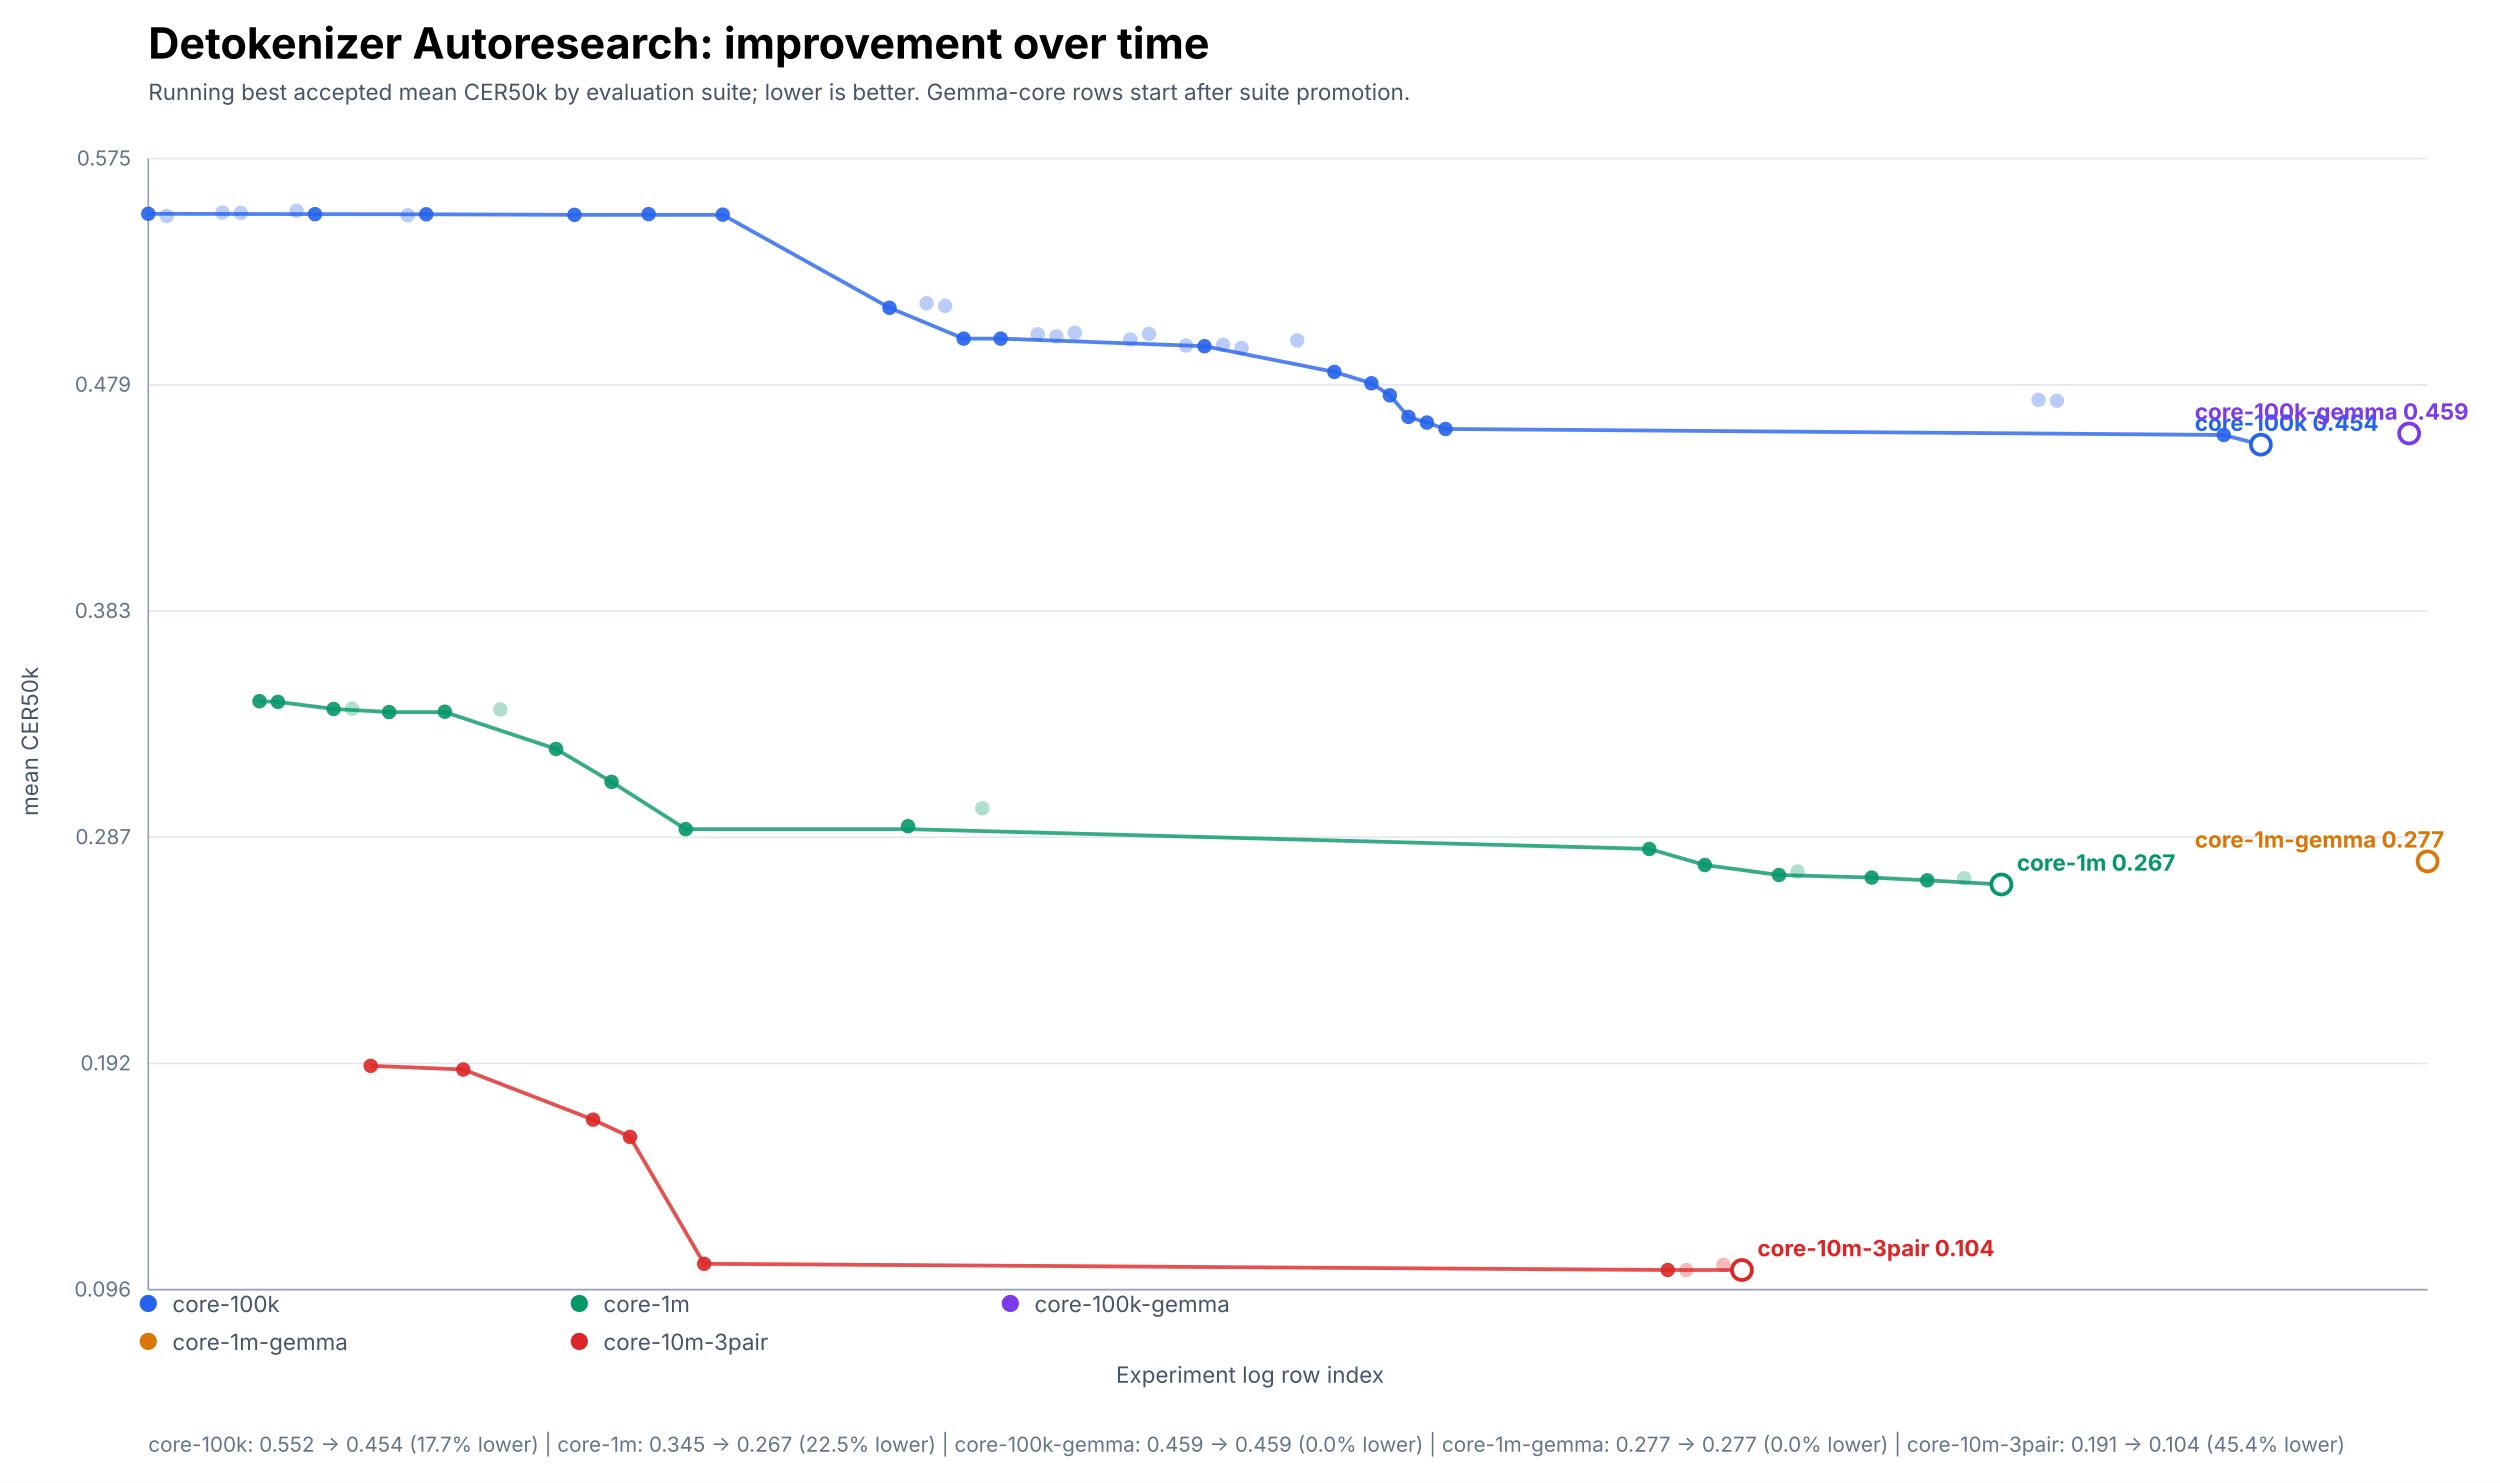
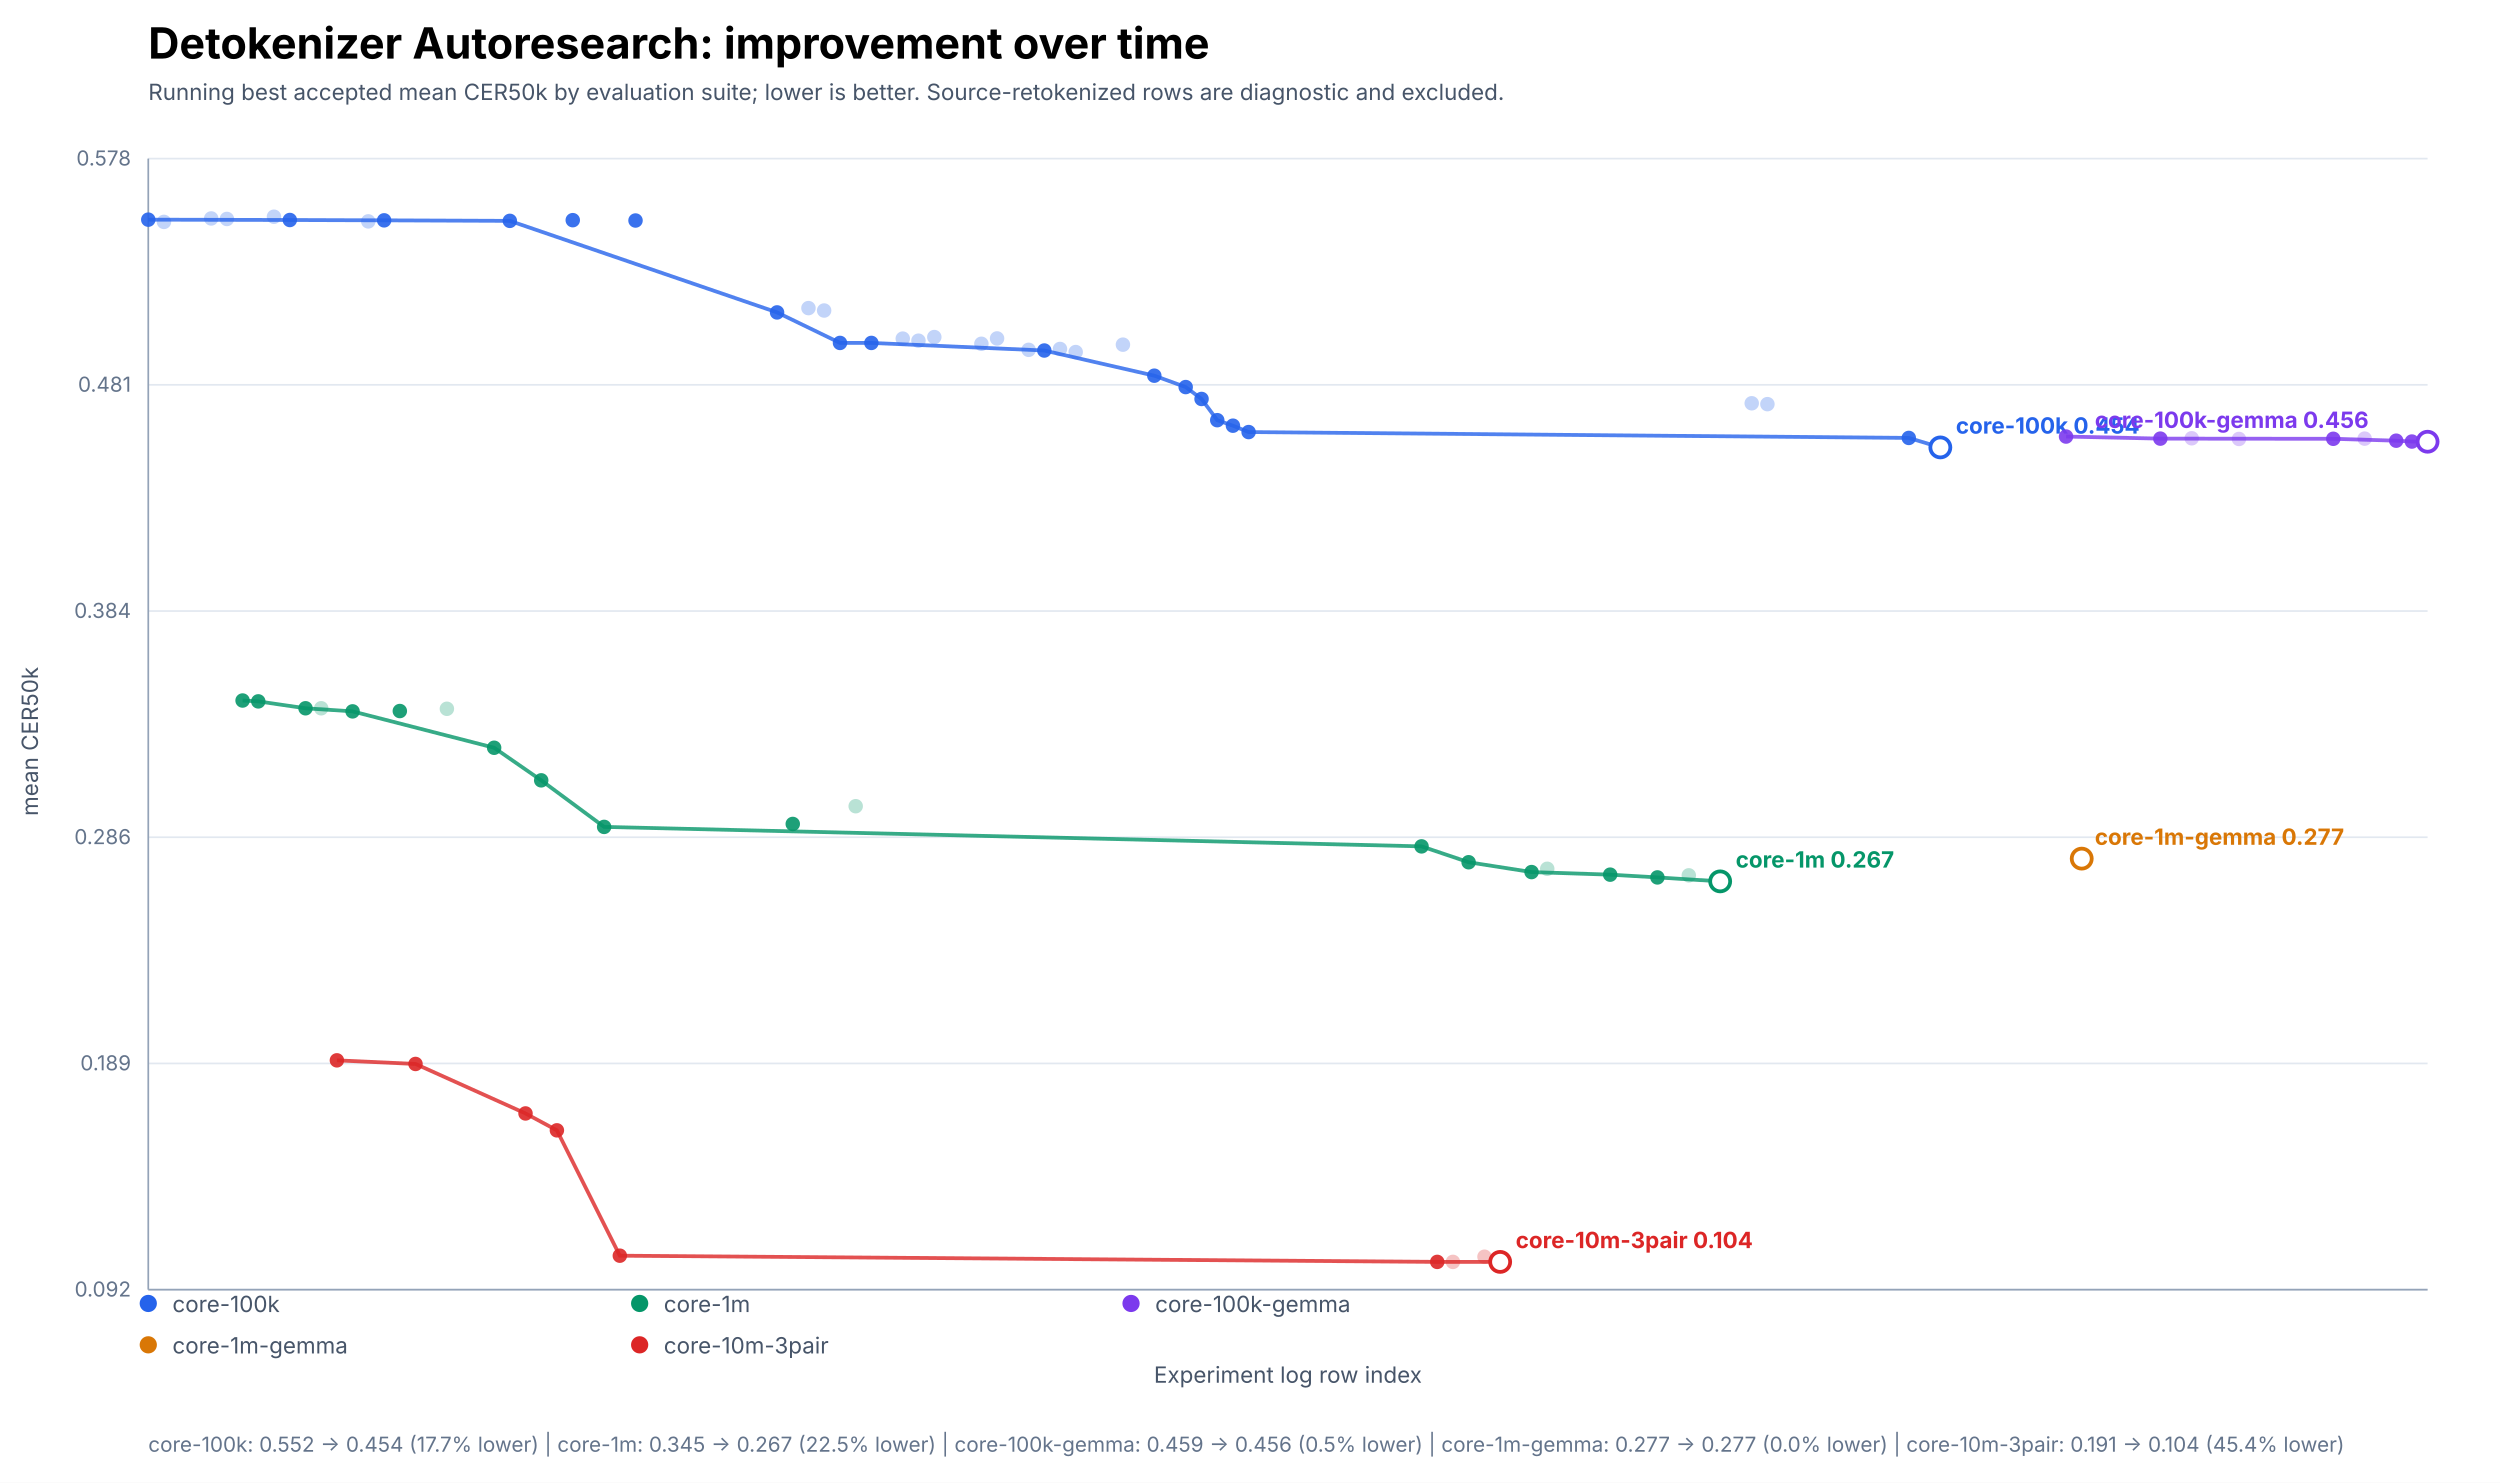
<svg xmlns="http://www.w3.org/2000/svg" width="1450" height="860" viewBox="0 0 1450 860">
-   <style>text{font-family:-apple-system,BlinkMacSystemFont,"Segoe UI",sans-serif}.small{font-size:13px;fill:#475569}.tiny{font-size:12px;fill:#64748b}.axis{stroke:#94a3b8;stroke-width:1}.grid{stroke:#e2e8f0;stroke-width:1}.discard{opacity:.32}.keep{opacity:.9}</style>
+   <style>text{font-family:-apple-system,BlinkMacSystemFont,"Segoe UI",sans-serif}.small{font-size:13px;fill:#475569}.tiny{font-size:12px;fill:#64748b}.axis{stroke:#94a3b8;stroke-width:1}.grid{stroke:#e2e8f0;stroke-width:1}.discard{opacity:.28}.keep{opacity:.9}</style>
  <rect width="100%" height="100%" fill="#ffffff" />
  <text x="86" y="34" font-size="25" font-weight="700">Detokenizer Autoresearch: improvement over time</text>
-   <text x="86" y="58" class="small">Running best accepted mean CER50k by evaluation suite; lower is better. Gemma-core rows start after suite promotion.</text>
+   <text x="86" y="58" class="small">Running best accepted mean CER50k by evaluation suite; lower is better. Source-retokenized rows are diagnostic and excluded.</text>
  <line x1="86" y1="748.0" x2="1408" y2="748.0" class="grid" />
-   <text x="76" y="752.0" text-anchor="end" class="tiny">0.096</text>
+   <text x="76" y="752.0" text-anchor="end" class="tiny">0.092</text>
  <line x1="86" y1="616.8" x2="1408" y2="616.8" class="grid" />
-   <text x="76" y="620.8" text-anchor="end" class="tiny">0.192</text>
+   <text x="76" y="620.8" text-anchor="end" class="tiny">0.189</text>
  <line x1="86" y1="485.6" x2="1408" y2="485.6" class="grid" />
-   <text x="76" y="489.6" text-anchor="end" class="tiny">0.287</text>
+   <text x="76" y="489.6" text-anchor="end" class="tiny">0.286</text>
  <line x1="86" y1="354.4" x2="1408" y2="354.4" class="grid" />
-   <text x="76" y="358.4" text-anchor="end" class="tiny">0.383</text>
+   <text x="76" y="358.4" text-anchor="end" class="tiny">0.384</text>
  <line x1="86" y1="223.2" x2="1408" y2="223.2" class="grid" />
-   <text x="76" y="227.2" text-anchor="end" class="tiny">0.479</text>
+   <text x="76" y="227.2" text-anchor="end" class="tiny">0.481</text>
  <line x1="86" y1="92.0" x2="1408" y2="92.0" class="grid" />
-   <text x="76" y="96.0" text-anchor="end" class="tiny">0.575</text>
+   <text x="76" y="96.0" text-anchor="end" class="tiny">0.578</text>
  <line x1="86" y1="92" x2="86" y2="748" class="axis" />
  <line x1="86" y1="748" x2="1408" y2="748" class="axis" />
-   <text x="725" y="802" text-anchor="middle" class="small">Experiment log row index</text>
+   <text x="747" y="802" text-anchor="middle" class="small">Experiment log row index</text>
  <text x="22" y="430" transform="rotate(-90 22 430)" text-anchor="middle" class="small">mean CER50k</text>
-   <circle cx="86.0" cy="124.0" r="4.2" fill="#2563eb" class="keep" />
-   <circle cx="96.7" cy="125.3" r="4.2" fill="#2563eb" class="discard" />
-   <circle cx="129.0" cy="123.3" r="4.2" fill="#2563eb" class="discard" />
-   <circle cx="139.7" cy="123.5" r="4.2" fill="#2563eb" class="discard" />
-   <circle cx="150.5" cy="406.7" r="4.2" fill="#059669" class="keep" />
-   <circle cx="161.2" cy="407.1" r="4.2" fill="#059669" class="keep" />
-   <circle cx="172.0" cy="122.3" r="4.2" fill="#2563eb" class="discard" />
-   <circle cx="182.7" cy="124.2" r="4.2" fill="#2563eb" class="keep" />
-   <circle cx="193.5" cy="411.2" r="4.2" fill="#059669" class="keep" />
-   <circle cx="204.2" cy="411.1" r="4.2" fill="#059669" class="discard" />
-   <circle cx="215.0" cy="618.2" r="4.2" fill="#dc2626" class="keep" />
-   <circle cx="225.7" cy="413.0" r="4.2" fill="#059669" class="keep" />
-   <circle cx="236.5" cy="124.9" r="4.2" fill="#2563eb" class="discard" />
-   <circle cx="247.2" cy="124.3" r="4.2" fill="#2563eb" class="keep" />
-   <circle cx="258.0" cy="412.8" r="4.2" fill="#059669" class="keep" />
-   <circle cx="268.7" cy="620.3" r="4.2" fill="#dc2626" class="keep" />
-   <circle cx="290.2" cy="411.5" r="4.2" fill="#059669" class="discard" />
-   <circle cx="322.5" cy="434.4" r="4.2" fill="#059669" class="keep" />
-   <circle cx="333.2" cy="124.6" r="4.2" fill="#2563eb" class="keep" />
-   <circle cx="344.0" cy="649.4" r="4.2" fill="#dc2626" class="keep" />
-   <circle cx="354.7" cy="453.5" r="4.2" fill="#059669" class="keep" />
-   <circle cx="365.4" cy="659.4" r="4.2" fill="#dc2626" class="keep" />
-   <circle cx="376.2" cy="124.2" r="4.2" fill="#2563eb" class="keep" />
-   <circle cx="397.7" cy="480.9" r="4.2" fill="#059669" class="keep" />
-   <circle cx="408.4" cy="733.0" r="4.2" fill="#dc2626" class="keep" />
-   <circle cx="419.2" cy="124.5" r="4.2" fill="#2563eb" class="keep" />
-   <circle cx="515.9" cy="178.5" r="4.2" fill="#2563eb" class="keep" />
-   <circle cx="526.7" cy="479.2" r="4.2" fill="#059669" class="keep" />
-   <circle cx="537.4" cy="175.9" r="4.2" fill="#2563eb" class="discard" />
-   <circle cx="548.2" cy="177.4" r="4.2" fill="#2563eb" class="discard" />
-   <circle cx="558.9" cy="196.4" r="4.2" fill="#2563eb" class="keep" />
-   <circle cx="569.7" cy="468.8" r="4.2" fill="#059669" class="discard" />
-   <circle cx="580.4" cy="196.4" r="4.2" fill="#2563eb" class="keep" />
-   <circle cx="601.9" cy="193.9" r="4.2" fill="#2563eb" class="discard" />
-   <circle cx="612.7" cy="195.1" r="4.2" fill="#2563eb" class="discard" />
-   <circle cx="623.4" cy="193.0" r="4.2" fill="#2563eb" class="discard" />
-   <circle cx="655.6" cy="196.9" r="4.2" fill="#2563eb" class="discard" />
-   <circle cx="666.4" cy="193.7" r="4.2" fill="#2563eb" class="discard" />
-   <circle cx="687.9" cy="200.4" r="4.2" fill="#2563eb" class="discard" />
-   <circle cx="698.6" cy="200.8" r="4.2" fill="#2563eb" class="keep" />
-   <circle cx="709.4" cy="200.0" r="4.2" fill="#2563eb" class="discard" />
-   <circle cx="720.1" cy="201.8" r="4.2" fill="#2563eb" class="discard" />
-   <circle cx="752.4" cy="197.4" r="4.2" fill="#2563eb" class="discard" />
-   <circle cx="773.9" cy="215.7" r="4.2" fill="#2563eb" class="keep" />
-   <circle cx="795.4" cy="222.3" r="4.2" fill="#2563eb" class="keep" />
-   <circle cx="806.1" cy="229.3" r="4.2" fill="#2563eb" class="keep" />
-   <circle cx="816.9" cy="241.8" r="4.2" fill="#2563eb" class="keep" />
-   <circle cx="827.6" cy="245.1" r="4.2" fill="#2563eb" class="keep" />
-   <circle cx="838.4" cy="248.8" r="4.2" fill="#2563eb" class="keep" />
-   <circle cx="956.6" cy="492.4" r="4.2" fill="#059669" class="keep" />
-   <circle cx="967.3" cy="736.6" r="4.2" fill="#dc2626" class="keep" />
-   <circle cx="978.1" cy="736.6" r="4.2" fill="#dc2626" class="discard" />
-   <circle cx="988.8" cy="501.7" r="4.2" fill="#059669" class="keep" />
-   <circle cx="999.6" cy="733.6" r="4.2" fill="#dc2626" class="discard" />
-   <circle cx="1010.3" cy="736.6" r="4.2" fill="#dc2626" class="keep" />
-   <circle cx="1031.8" cy="507.5" r="4.2" fill="#059669" class="keep" />
-   <circle cx="1042.6" cy="505.5" r="4.2" fill="#059669" class="discard" />
-   <circle cx="1085.6" cy="509.0" r="4.2" fill="#059669" class="keep" />
-   <circle cx="1117.8" cy="510.6" r="4.2" fill="#059669" class="keep" />
-   <circle cx="1139.3" cy="509.4" r="4.2" fill="#059669" class="discard" />
-   <circle cx="1160.8" cy="513.0" r="4.2" fill="#059669" class="keep" />
-   <circle cx="1182.3" cy="231.9" r="4.2" fill="#2563eb" class="discard" />
-   <circle cx="1193.0" cy="232.4" r="4.2" fill="#2563eb" class="discard" />
-   <circle cx="1289.8" cy="252.3" r="4.2" fill="#2563eb" class="keep" />
-   <circle cx="1311.3" cy="257.9" r="4.2" fill="#2563eb" class="keep" />
-   <circle cx="1397.3" cy="251.4" r="4.2" fill="#7c3aed" class="keep" />
-   <circle cx="1408.0" cy="499.6" r="4.2" fill="#d97706" class="keep" />
-   <polyline points="86.0,124.0 182.7,124.2 247.2,124.3 333.2,124.6 376.2,124.6 419.2,124.6 515.9,178.5 558.9,196.4 580.4,196.4 698.6,200.8 773.9,215.7 795.4,222.3 806.1,229.3 816.9,241.8 827.6,245.1 838.4,248.8 1289.8,252.3 1311.3,257.9" fill="none" stroke="#2563eb" stroke-width="2.2" opacity=".8" />
-   <circle cx="1311.3" cy="257.9" r="5.8" fill="#fff" stroke="#2563eb" stroke-width="2.2" />
-   <text x="1273.0" y="249.9" font-size="13" font-weight="700" fill="#2563eb">core-100k 0.454</text>
-   <polyline points="150.5,406.7 161.2,407.1 193.5,411.2 225.7,413.0 258.0,413.0 322.5,434.4 354.7,453.5 397.7,480.9 526.7,480.9 956.6,492.4 988.8,501.7 1031.8,507.5 1085.6,509.0 1117.8,510.6 1160.8,513.0" fill="none" stroke="#059669" stroke-width="2.2" opacity=".8" />
-   <circle cx="1160.8" cy="513.0" r="5.8" fill="#fff" stroke="#059669" stroke-width="2.2" />
-   <text x="1169.8" y="505.0" font-size="13" font-weight="700" fill="#059669">core-1m 0.267</text>
-   <circle cx="1397.3" cy="251.4" r="5.8" fill="#fff" stroke="#7c3aed" stroke-width="2.2" />
-   <text x="1273.0" y="243.4" font-size="13" font-weight="700" fill="#7c3aed">core-100k-gemma 0.459</text>
-   <circle cx="1408.0" cy="499.6" r="5.8" fill="#fff" stroke="#d97706" stroke-width="2.2" />
-   <text x="1273.0" y="491.6" font-size="13" font-weight="700" fill="#d97706">core-1m-gemma 0.277</text>
-   <polyline points="215.0,618.2 268.7,620.3 344.0,649.4 365.4,659.4 408.4,733.0 967.3,736.6 1010.3,736.6" fill="none" stroke="#dc2626" stroke-width="2.2" opacity=".8" />
-   <circle cx="1010.3" cy="736.6" r="5.8" fill="#fff" stroke="#dc2626" stroke-width="2.2" />
-   <text x="1019.3" y="728.6" font-size="13" font-weight="700" fill="#dc2626">core-10m-3pair 0.104</text>
+   <circle cx="86.0" cy="127.4" r="4.2" fill="#2563eb" class="keep" />
+   <circle cx="95.1" cy="128.7" r="4.2" fill="#2563eb" class="discard" />
+   <circle cx="122.5" cy="126.7" r="4.2" fill="#2563eb" class="discard" />
+   <circle cx="131.6" cy="127.0" r="4.2" fill="#2563eb" class="discard" />
+   <circle cx="158.9" cy="125.7" r="4.2" fill="#2563eb" class="discard" />
+   <circle cx="168.1" cy="127.6" r="4.2" fill="#2563eb" class="keep" />
+   <circle cx="213.6" cy="128.4" r="4.2" fill="#2563eb" class="discard" />
+   <circle cx="222.8" cy="127.8" r="4.2" fill="#2563eb" class="keep" />
+   <circle cx="295.7" cy="128.1" r="4.2" fill="#2563eb" class="keep" />
+   <circle cx="332.2" cy="127.7" r="4.2" fill="#2563eb" class="keep" />
+   <circle cx="368.6" cy="127.9" r="4.2" fill="#2563eb" class="keep" />
+   <circle cx="450.7" cy="181.2" r="4.2" fill="#2563eb" class="keep" />
+   <circle cx="468.9" cy="178.7" r="4.2" fill="#2563eb" class="discard" />
+   <circle cx="478.0" cy="180.1" r="4.2" fill="#2563eb" class="discard" />
+   <circle cx="487.2" cy="198.9" r="4.2" fill="#2563eb" class="keep" />
+   <circle cx="505.4" cy="198.9" r="4.2" fill="#2563eb" class="keep" />
+   <circle cx="523.6" cy="196.4" r="4.2" fill="#2563eb" class="discard" />
+   <circle cx="532.7" cy="197.6" r="4.2" fill="#2563eb" class="discard" />
+   <circle cx="541.9" cy="195.5" r="4.2" fill="#2563eb" class="discard" />
+   <circle cx="569.2" cy="199.4" r="4.2" fill="#2563eb" class="discard" />
+   <circle cx="578.3" cy="196.3" r="4.2" fill="#2563eb" class="discard" />
+   <circle cx="596.6" cy="202.9" r="4.2" fill="#2563eb" class="discard" />
+   <circle cx="605.7" cy="203.3" r="4.2" fill="#2563eb" class="keep" />
+   <circle cx="614.8" cy="202.4" r="4.2" fill="#2563eb" class="discard" />
+   <circle cx="623.9" cy="204.2" r="4.2" fill="#2563eb" class="discard" />
+   <circle cx="651.3" cy="199.9" r="4.2" fill="#2563eb" class="discard" />
+   <circle cx="669.5" cy="217.9" r="4.2" fill="#2563eb" class="keep" />
+   <circle cx="687.7" cy="224.5" r="4.2" fill="#2563eb" class="keep" />
+   <circle cx="696.9" cy="231.4" r="4.2" fill="#2563eb" class="keep" />
+   <circle cx="706.0" cy="243.7" r="4.2" fill="#2563eb" class="keep" />
+   <circle cx="715.1" cy="246.9" r="4.2" fill="#2563eb" class="keep" />
+   <circle cx="724.2" cy="250.6" r="4.2" fill="#2563eb" class="keep" />
+   <circle cx="1016.0" cy="233.9" r="4.2" fill="#2563eb" class="discard" />
+   <circle cx="1025.1" cy="234.4" r="4.2" fill="#2563eb" class="discard" />
+   <circle cx="1107.1" cy="254.0" r="4.2" fill="#2563eb" class="keep" />
+   <circle cx="1125.4" cy="259.5" r="4.2" fill="#2563eb" class="keep" />
+   <polyline points="86.0,127.4 168.1,127.6 222.8,127.8 295.7,128.1 450.7,181.2 487.2,198.9 505.4,198.9 605.7,203.3 669.5,217.9 687.7,224.5 696.9,231.4 706.0,243.7 715.1,246.9 724.2,250.6 1107.1,254.0 1125.4,259.5" fill="none" stroke="#2563eb" stroke-width="2.2" opacity=".8" />
+   <circle cx="1125.4" cy="259.5" r="5.8" fill="#fff" stroke="#2563eb" stroke-width="2.2" />
+   <text x="1134.4" y="251.5" font-size="13" font-weight="700" fill="#2563eb">core-100k 0.454</text>
+   <circle cx="140.7" cy="406.3" r="4.2" fill="#059669" class="keep" />
+   <circle cx="149.8" cy="406.8" r="4.2" fill="#059669" class="keep" />
+   <circle cx="177.2" cy="410.8" r="4.2" fill="#059669" class="keep" />
+   <circle cx="186.3" cy="410.8" r="4.2" fill="#059669" class="discard" />
+   <circle cx="204.5" cy="412.6" r="4.2" fill="#059669" class="keep" />
+   <circle cx="231.9" cy="412.4" r="4.2" fill="#059669" class="keep" />
+   <circle cx="259.2" cy="411.1" r="4.2" fill="#059669" class="discard" />
+   <circle cx="286.6" cy="433.7" r="4.2" fill="#059669" class="keep" />
+   <circle cx="313.9" cy="452.6" r="4.2" fill="#059669" class="keep" />
+   <circle cx="350.4" cy="479.6" r="4.2" fill="#059669" class="keep" />
+   <circle cx="459.8" cy="477.9" r="4.2" fill="#059669" class="keep" />
+   <circle cx="496.3" cy="467.6" r="4.2" fill="#059669" class="discard" />
+   <circle cx="824.5" cy="490.9" r="4.2" fill="#059669" class="keep" />
+   <circle cx="851.8" cy="500.1" r="4.2" fill="#059669" class="keep" />
+   <circle cx="888.3" cy="505.8" r="4.2" fill="#059669" class="keep" />
+   <circle cx="897.4" cy="503.9" r="4.2" fill="#059669" class="discard" />
+   <circle cx="933.9" cy="507.3" r="4.2" fill="#059669" class="keep" />
+   <circle cx="961.3" cy="508.9" r="4.2" fill="#059669" class="keep" />
+   <circle cx="979.5" cy="507.7" r="4.2" fill="#059669" class="discard" />
+   <circle cx="997.7" cy="511.2" r="4.2" fill="#059669" class="keep" />
+   <polyline points="140.7,406.3 149.8,406.8 177.2,410.8 204.5,412.6 286.6,433.7 313.9,452.6 350.4,479.6 824.5,490.9 851.8,500.1 888.3,505.8 933.9,507.3 961.3,508.9 997.7,511.2" fill="none" stroke="#059669" stroke-width="2.2" opacity=".8" />
+   <circle cx="997.7" cy="511.2" r="5.8" fill="#fff" stroke="#059669" stroke-width="2.2" />
+   <text x="1006.7" y="503.2" font-size="13" font-weight="700" fill="#059669">core-1m 0.267</text>
+   <circle cx="1198.3" cy="253.2" r="4.2" fill="#7c3aed" class="keep" />
+   <circle cx="1253.0" cy="254.4" r="4.2" fill="#7c3aed" class="keep" />
+   <circle cx="1271.2" cy="254.2" r="4.2" fill="#7c3aed" class="discard" />
+   <circle cx="1298.6" cy="254.6" r="4.2" fill="#7c3aed" class="discard" />
+   <circle cx="1353.3" cy="254.5" r="4.2" fill="#7c3aed" class="keep" />
+   <circle cx="1371.5" cy="254.4" r="4.2" fill="#7c3aed" class="discard" />
+   <circle cx="1389.8" cy="255.6" r="4.2" fill="#7c3aed" class="keep" />
+   <circle cx="1398.9" cy="256.1" r="4.2" fill="#7c3aed" class="keep" />
+   <circle cx="1408.0" cy="256.2" r="4.2" fill="#7c3aed" class="keep" />
+   <polyline points="1198.3,253.2 1253.0,254.4 1353.3,254.5 1389.8,255.6 1398.9,256.1 1408.0,256.2" fill="none" stroke="#7c3aed" stroke-width="2.2" opacity=".8" />
+   <circle cx="1408.0" cy="256.2" r="5.8" fill="#fff" stroke="#7c3aed" stroke-width="2.2" />
+   <text x="1215.0" y="248.2" font-size="13" font-weight="700" fill="#7c3aed">core-100k-gemma 0.456</text>
+   <circle cx="1207.4" cy="498.0" r="4.2" fill="#d97706" class="keep" />
+   <circle cx="1207.4" cy="498.0" r="5.8" fill="#fff" stroke="#d97706" stroke-width="2.2" />
+   <text x="1215.0" y="490.0" font-size="13" font-weight="700" fill="#d97706">core-1m-gemma 0.277</text>
+   <circle cx="195.4" cy="615.0" r="4.2" fill="#dc2626" class="keep" />
+   <circle cx="241.0" cy="617.1" r="4.2" fill="#dc2626" class="keep" />
+   <circle cx="304.8" cy="645.8" r="4.2" fill="#dc2626" class="keep" />
+   <circle cx="323.0" cy="655.6" r="4.2" fill="#dc2626" class="keep" />
+   <circle cx="359.5" cy="728.3" r="4.2" fill="#dc2626" class="keep" />
+   <circle cx="833.6" cy="731.9" r="4.2" fill="#dc2626" class="keep" />
+   <circle cx="842.7" cy="731.9" r="4.2" fill="#dc2626" class="discard" />
+   <circle cx="861.0" cy="728.9" r="4.2" fill="#dc2626" class="discard" />
+   <circle cx="870.1" cy="731.9" r="4.2" fill="#dc2626" class="keep" />
+   <polyline points="195.4,615.0 241.0,617.1 304.8,645.8 323.0,655.6 359.5,728.3 833.6,731.9 870.1,731.9" fill="none" stroke="#dc2626" stroke-width="2.2" opacity=".8" />
+   <circle cx="870.1" cy="731.9" r="5.8" fill="#fff" stroke="#dc2626" stroke-width="2.2" />
+   <text x="879.1" y="723.9" font-size="13" font-weight="700" fill="#dc2626">core-10m-3pair 0.104</text>
  <circle cx="86" cy="756" r="5" fill="#2563eb" />
  <text x="100" y="761" class="small">core-100k</text>
-   <circle cx="336" cy="756" r="5" fill="#059669" />
-   <text x="350" y="761" class="small">core-1m</text>
-   <circle cx="586" cy="756" r="5" fill="#7c3aed" />
-   <text x="600" y="761" class="small">core-100k-gemma</text>
-   <circle cx="86" cy="778" r="5" fill="#d97706" />
-   <text x="100" y="783" class="small">core-1m-gemma</text>
-   <circle cx="336" cy="778" r="5" fill="#dc2626" />
-   <text x="350" y="783" class="small">core-10m-3pair</text>
-   <text x="86" y="842" class="tiny">core-100k: 0.552 -&gt; 0.454 (17.7% lower)  |  core-1m: 0.345 -&gt; 0.267 (22.5% lower)  |  core-100k-gemma: 0.459 -&gt; 0.459 (0.0% lower)  |  core-1m-gemma: 0.277 -&gt; 0.277 (0.0% lower)  |  core-10m-3pair: 0.191 -&gt; 0.104 (45.4% lower)</text>
+   <circle cx="371" cy="756" r="5" fill="#059669" />
+   <text x="385" y="761" class="small">core-1m</text>
+   <circle cx="656" cy="756" r="5" fill="#7c3aed" />
+   <text x="670" y="761" class="small">core-100k-gemma</text>
+   <circle cx="86" cy="780" r="5" fill="#d97706" />
+   <text x="100" y="785" class="small">core-1m-gemma</text>
+   <circle cx="371" cy="780" r="5" fill="#dc2626" />
+   <text x="385" y="785" class="small">core-10m-3pair</text>
+   <text x="86" y="842" class="tiny">core-100k: 0.552 -&gt; 0.454 (17.7% lower)  |  core-1m: 0.345 -&gt; 0.267 (22.5% lower)  |  core-100k-gemma: 0.459 -&gt; 0.456 (0.5% lower)  |  core-1m-gemma: 0.277 -&gt; 0.277 (0.0% lower)  |  core-10m-3pair: 0.191 -&gt; 0.104 (45.4% lower)</text>
</svg>
